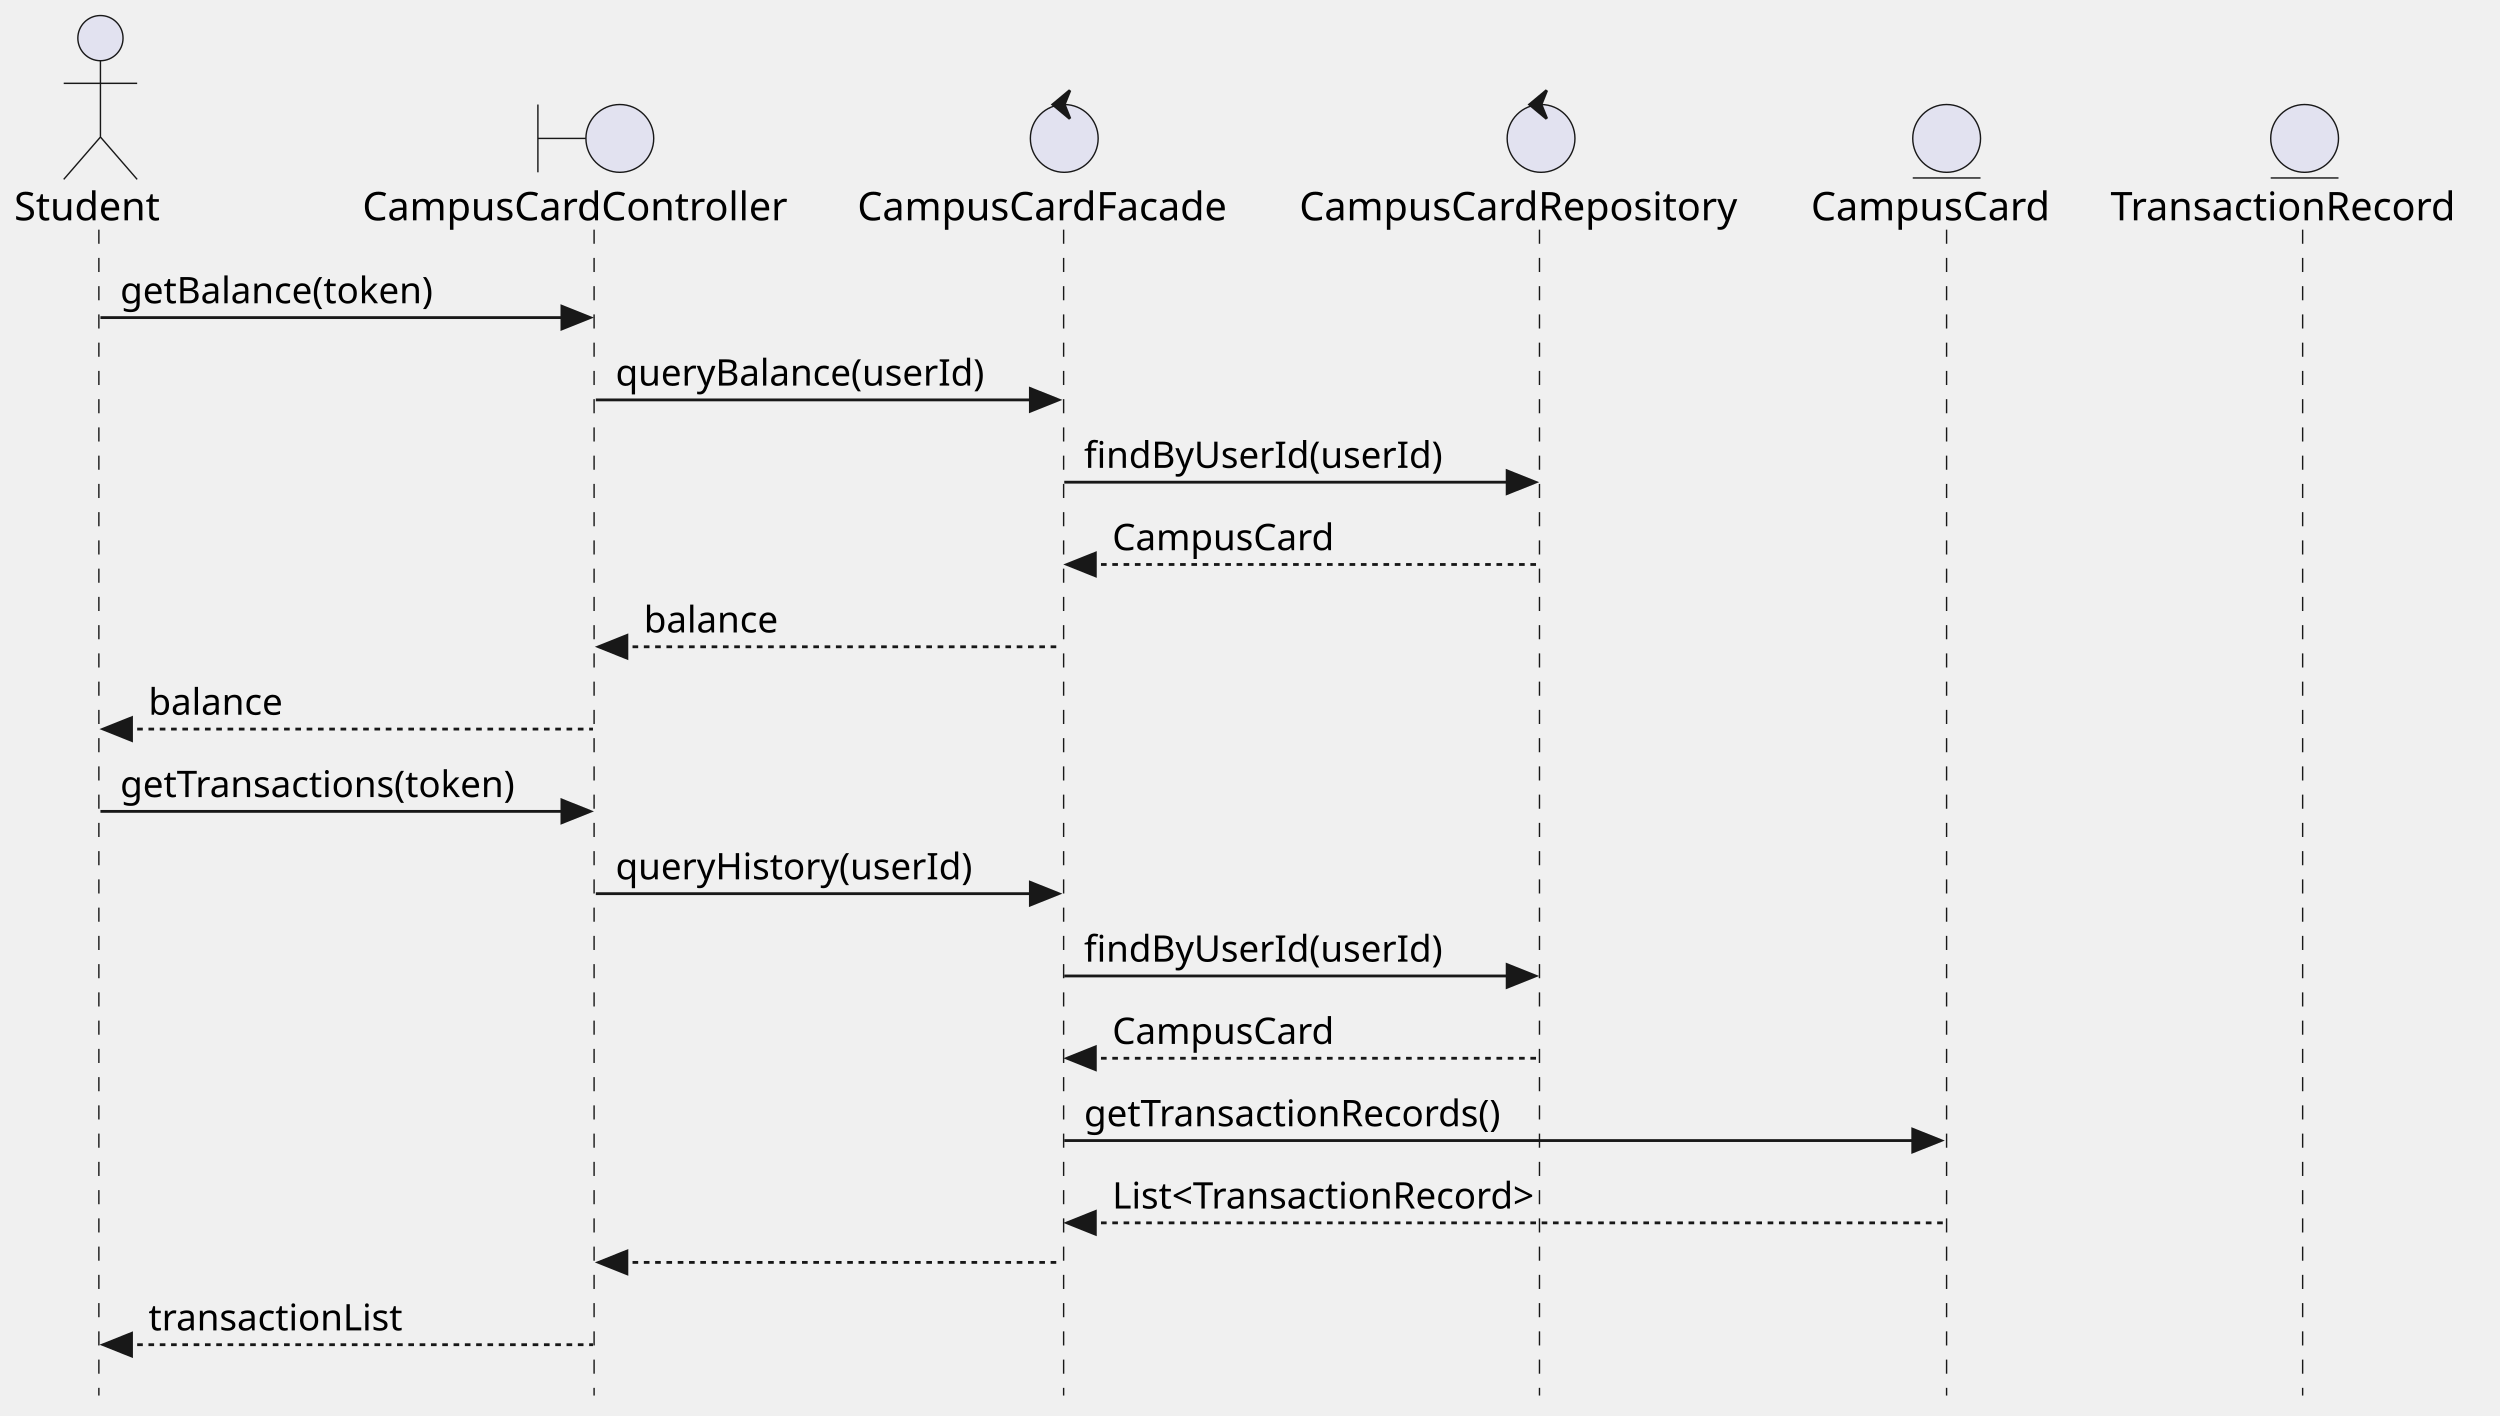
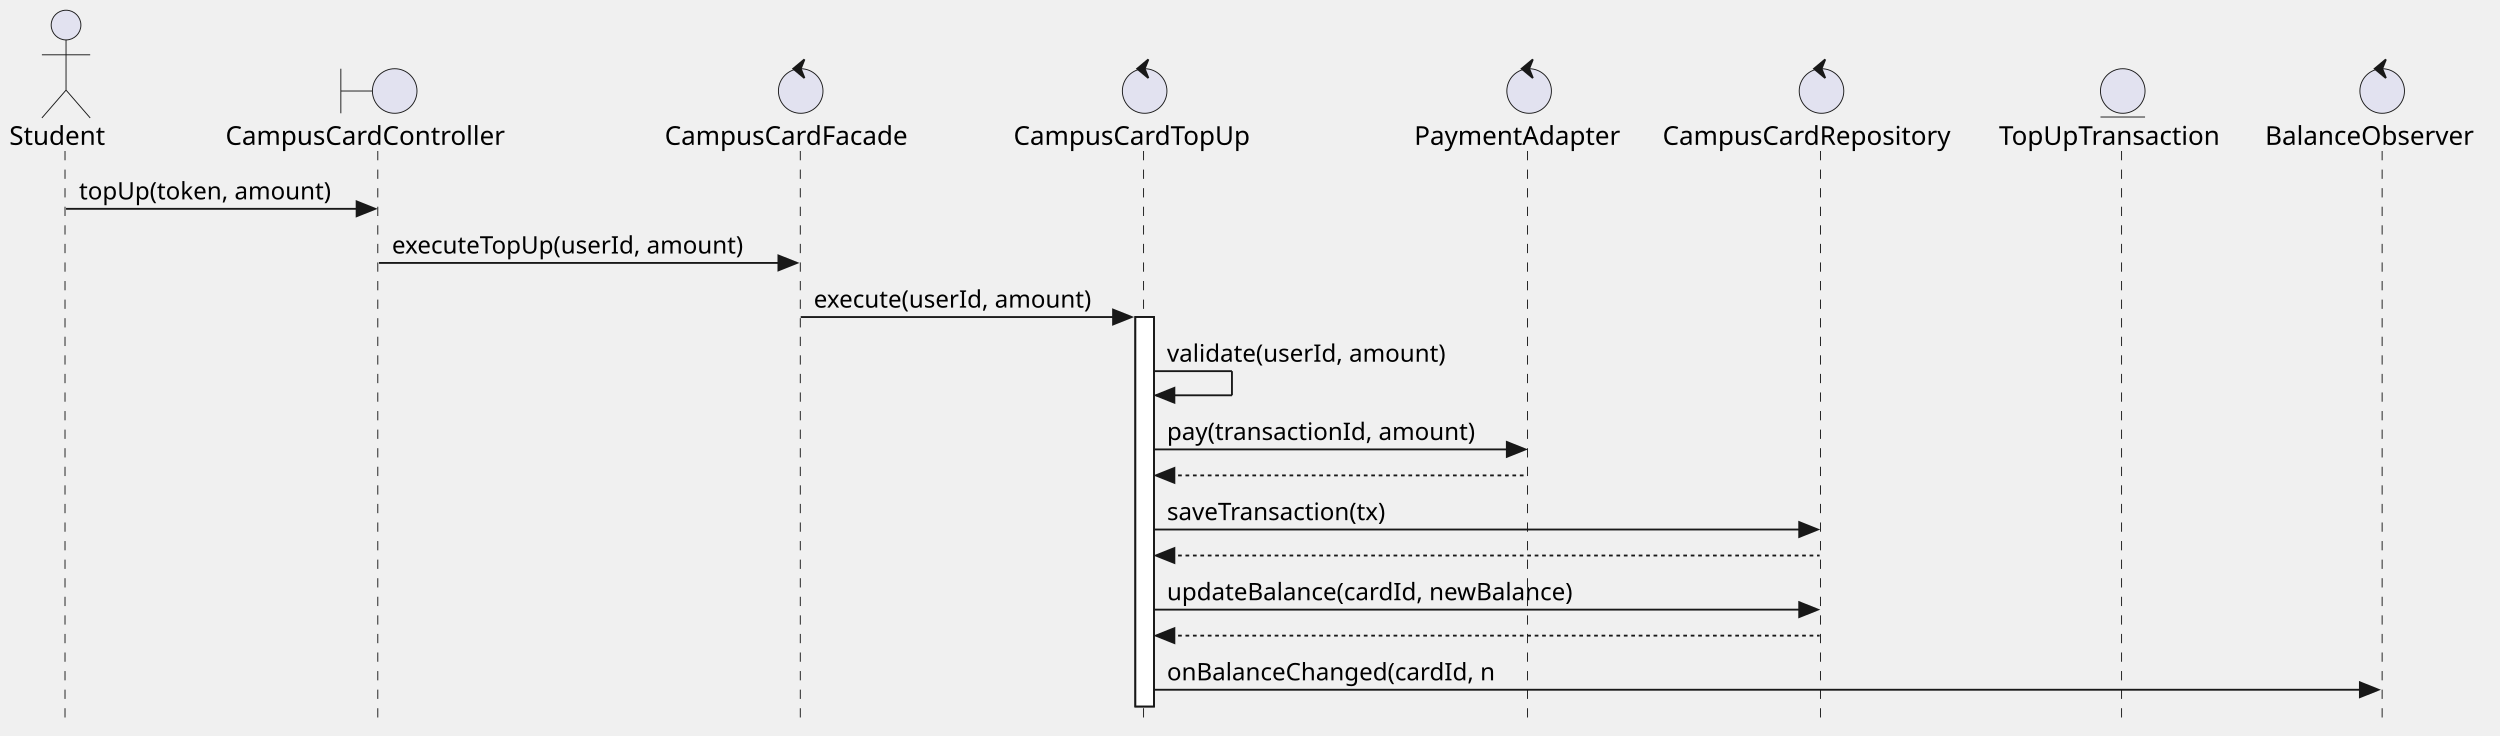
- <svg xmlns="http://www.w3.org/2000/svg" contentStyleType="text/css" data-diagram-type="SEQUENCE" height="501px" preserveAspectRatio="none" style="width:885px;height:501px;background:#FFFFFF;" version="1.1" viewBox="0 0 885 501" width="885px" zoomAndPan="magnify">
+ <svg xmlns="http://www.w3.org/2000/svg" contentStyleType="text/css" data-diagram-type="SEQUENCE" height="396px" preserveAspectRatio="none" style="width:1346px;height:396px;background:#FFFFFF;" version="1.1" viewBox="0 0 1346 396" width="1346px" zoomAndPan="magnify">
  <defs />
  <g>
    <g>
-       <rect fill="#000000" fill-opacity="0" height="412.727" width="8" x="31.556" y="81.297" />
-       <line style="stroke:#181818;stroke-width:0.5;stroke-dasharray:5,5;" x1="35" x2="35" y1="81.297" y2="494.023" />
+       <rect fill="#FFFFFF" height="209.664" style="stroke:#181818;stroke-width:1;" width="10" x="611.282" y="170.695" />
    </g>
    <g>
-       <rect fill="#000000" fill-opacity="0" height="412.727" width="8" x="206.916" y="81.297" />
-       <line style="stroke:#181818;stroke-width:0.5;stroke-dasharray:5,5;" x1="210.308" x2="210.308" y1="81.297" y2="494.023" />
+       <rect fill="#000000" fill-opacity="0" height="308.062" width="8" x="31.556" y="81.297" />
+       <line style="stroke:#181818;stroke-width:0.5;stroke-dasharray:5,5;" x1="35" x2="35" y1="81.297" y2="389.359" />
    </g>
    <g>
-       <rect fill="#000000" fill-opacity="0" height="412.727" width="8" x="372.749" y="81.297" />
-       <line style="stroke:#181818;stroke-width:0.5;stroke-dasharray:5,5;" x1="376.523" x2="376.523" y1="81.297" y2="494.023" />
+       <rect fill="#000000" fill-opacity="0" height="308.062" width="8" x="200.009" y="81.297" />
+       <line style="stroke:#181818;stroke-width:0.5;stroke-dasharray:5,5;" x1="203.401" x2="203.401" y1="81.297" y2="389.359" />
    </g>
    <g>
-       <rect fill="#000000" fill-opacity="0" height="412.727" width="8" x="541.532" y="81.297" />
-       <line style="stroke:#181818;stroke-width:0.5;stroke-dasharray:5,5;" x1="544.975" x2="544.975" y1="81.297" y2="494.023" />
+       <rect fill="#000000" fill-opacity="0" height="308.062" width="8" x="427.103" y="81.297" />
+       <line style="stroke:#181818;stroke-width:0.5;stroke-dasharray:5,5;" x1="430.877" x2="430.877" y1="81.297" y2="389.359" />
    </g>
    <g>
-       <rect fill="#000000" fill-opacity="0" height="412.727" width="8" x="685.111" y="81.297" />
-       <line style="stroke:#181818;stroke-width:0.5;stroke-dasharray:5,5;" x1="689.09" x2="689.09" y1="81.297" y2="494.023" />
+       <rect fill="#000000" fill-opacity="0" height="308.062" width="8" x="612.282" y="81.297" />
+       <line style="stroke:#181818;stroke-width:0.5;stroke-dasharray:5,5;" x1="615.692" x2="615.692" y1="81.297" y2="389.359" />
    </g>
    <g>
-       <rect fill="#000000" fill-opacity="0" height="412.727" width="8" x="811.83" y="81.297" />
-       <line style="stroke:#181818;stroke-width:0.5;stroke-dasharray:5,5;" x1="815.133" x2="815.133" y1="81.297" y2="494.023" />
+       <rect fill="#000000" fill-opacity="0" height="308.062" width="8" x="819.283" y="81.297" />
+       <line style="stroke:#181818;stroke-width:0.5;stroke-dasharray:5,5;" x1="822.429" x2="822.429" y1="81.297" y2="389.359" />
+     </g>
+     <g>
+       <rect fill="#000000" fill-opacity="0" height="308.062" width="8" x="976.695" y="81.297" />
+       <line style="stroke:#181818;stroke-width:0.5;stroke-dasharray:5,5;" x1="980.137" x2="980.137" y1="81.297" y2="389.359" />
+     </g>
+     <g>
+       <rect fill="#000000" fill-opacity="0" height="308.062" width="8" x="1138.895" y="81.297" />
+       <line style="stroke:#181818;stroke-width:0.5;stroke-dasharray:5,5;" x1="1142.252" x2="1142.252" y1="81.297" y2="389.359" />
+     </g>
+     <g>
+       <rect fill="#000000" fill-opacity="0" height="308.062" width="8" x="1278.567" y="81.297" />
+       <line style="stroke:#181818;stroke-width:0.5;stroke-dasharray:5,5;" x1="1282.538" x2="1282.538" y1="81.297" y2="389.359" />
    </g>
    <g class="participant participant-head" data-participant="Student">
      <text fill="#000000" font-family="sans-serif" font-size="14" lengthAdjust="spacing" textLength="55.111" x="5" y="77.995">Student</text>
      <ellipse cx="35.556" cy="13.5" fill="#E2E2F0" rx="8" ry="8" style="stroke:#181818;stroke-width:0.5;" />
      <path d="M35.556,21.5 L35.556,48.5 M22.556,29.5 L48.556,29.5 M35.556,48.5 L22.556,63.5 M35.556,48.5 L48.556,63.5" fill="none" style="stroke:#181818;stroke-width:0.5;" />
    </g>
    <g class="participant participant-head" data-participant="CampusCardController">
-       <text fill="#000000" font-family="sans-serif" font-size="14" lengthAdjust="spacing" textLength="159.216" x="128.308" y="77.995">CampusCardController</text>
-       <path d="M190.416,37 L190.416,61 M190.416,49 L207.416,49" fill="none" style="stroke:#181818;stroke-width:0.5;" />
-       <ellipse cx="219.416" cy="49" fill="#E2E2F0" rx="12" ry="12" style="stroke:#181818;stroke-width:0.5;" />
+       <text fill="#000000" font-family="sans-serif" font-size="14" lengthAdjust="spacing" textLength="159.216" x="121.401" y="77.995">CampusCardController</text>
+       <path d="M183.509,37 L183.509,61 M183.509,49 L200.509,49" fill="none" style="stroke:#181818;stroke-width:0.5;" />
+       <ellipse cx="212.509" cy="49" fill="#E2E2F0" rx="12" ry="12" style="stroke:#181818;stroke-width:0.5;" />
    </g>
    <g class="participant participant-head" data-participant="CampusCardFacade">
-       <text fill="#000000" font-family="sans-serif" font-size="14" lengthAdjust="spacing" textLength="140.451" x="303.523" y="77.995">CampusCardFacade</text>
-       <ellipse cx="376.749" cy="49" fill="#E2E2F0" rx="12" ry="12" style="stroke:#181818;stroke-width:0.5;" />
-       <polygon fill="#181818" points="372.749,37,378.749,32,376.749,37,378.749,42,372.749,37" style="stroke:#181818;stroke-width:1;" />
+       <text fill="#000000" font-family="sans-serif" font-size="14" lengthAdjust="spacing" textLength="140.451" x="357.877" y="77.995">CampusCardFacade</text>
+       <ellipse cx="431.103" cy="49" fill="#E2E2F0" rx="12" ry="12" style="stroke:#181818;stroke-width:0.5;" />
+       <polygon fill="#181818" points="427.103,37,433.103,32,431.103,37,433.103,42,427.103,37" style="stroke:#181818;stroke-width:1;" />
+     </g>
+     <g class="participant participant-head" data-participant="CampusCardTopUp">
+       <text fill="#000000" font-family="sans-serif" font-size="14" lengthAdjust="spacing" textLength="135.181" x="545.692" y="77.995">CampusCardTopUp</text>
+       <ellipse cx="616.282" cy="49" fill="#E2E2F0" rx="12" ry="12" style="stroke:#181818;stroke-width:0.5;" />
+       <polygon fill="#181818" points="612.282,37,618.282,32,616.282,37,618.282,42,612.282,37" style="stroke:#181818;stroke-width:1;" />
+     </g>
+     <g class="participant participant-head" data-participant="PaymentAdapter">
+       <text fill="#000000" font-family="sans-serif" font-size="14" lengthAdjust="spacing" textLength="117.708" x="761.429" y="77.995">PaymentAdapter</text>
+       <ellipse cx="823.283" cy="49" fill="#E2E2F0" rx="12" ry="12" style="stroke:#181818;stroke-width:0.5;" />
+       <polygon fill="#181818" points="819.283,37,825.283,32,823.283,37,825.283,42,819.283,37" style="stroke:#181818;stroke-width:1;" />
    </g>
    <g class="participant participant-head" data-participant="CampusCardRepository">
-       <text fill="#000000" font-family="sans-serif" font-size="14" lengthAdjust="spacing" textLength="165.115" x="459.975" y="77.995">CampusCardRepository</text>
-       <ellipse cx="545.532" cy="49" fill="#E2E2F0" rx="12" ry="12" style="stroke:#181818;stroke-width:0.5;" />
-       <polygon fill="#181818" points="541.532,37,547.532,32,545.532,37,547.532,42,541.532,37" style="stroke:#181818;stroke-width:1;" />
+       <text fill="#000000" font-family="sans-serif" font-size="14" lengthAdjust="spacing" textLength="165.115" x="895.137" y="77.995">CampusCardRepository</text>
+       <ellipse cx="980.695" cy="49" fill="#E2E2F0" rx="12" ry="12" style="stroke:#181818;stroke-width:0.5;" />
+       <polygon fill="#181818" points="976.695,37,982.695,32,980.695,37,982.695,42,976.695,37" style="stroke:#181818;stroke-width:1;" />
    </g>
-     <g class="participant participant-head" data-participant="CampusCard">
-       <text fill="#000000" font-family="sans-serif" font-size="14" lengthAdjust="spacing" textLength="90.043" x="641.09" y="77.995">CampusCard</text>
-       <ellipse cx="689.111" cy="49" fill="#E2E2F0" rx="12" ry="12" style="stroke:#181818;stroke-width:0.5;" />
-       <line style="stroke:#181818;stroke-width:0.5;" x1="677.111" x2="701.111" y1="63" y2="63" />
+     <g class="participant participant-head" data-participant="TopUpTransaction">
+       <text fill="#000000" font-family="sans-serif" font-size="14" lengthAdjust="spacing" textLength="127.285" x="1076.252" y="77.995">TopUpTransaction</text>
+       <ellipse cx="1142.895" cy="49" fill="#E2E2F0" rx="12" ry="12" style="stroke:#181818;stroke-width:0.5;" />
+       <line style="stroke:#181818;stroke-width:0.5;" x1="1130.895" x2="1154.895" y1="63" y2="63" />
    </g>
-     <g class="participant participant-head" data-participant="TransactionRecord">
-       <text fill="#000000" font-family="sans-serif" font-size="14" lengthAdjust="spacing" textLength="131.394" x="747.133" y="77.995">TransactionRecord</text>
-       <ellipse cx="815.83" cy="49" fill="#E2E2F0" rx="12" ry="12" style="stroke:#181818;stroke-width:0.5;" />
-       <line style="stroke:#181818;stroke-width:0.5;" x1="803.83" x2="827.83" y1="63" y2="63" />
+     <g class="participant participant-head" data-participant="BalanceObserver">
+       <text fill="#000000" font-family="sans-serif" font-size="14" lengthAdjust="spacing" textLength="120.06" x="1219.538" y="77.995">BalanceObserver</text>
+       <ellipse cx="1282.567" cy="49" fill="#E2E2F0" rx="12" ry="12" style="stroke:#181818;stroke-width:0.5;" />
+       <polygon fill="#181818" points="1278.567,37,1284.567,32,1282.567,37,1284.567,42,1278.567,37" style="stroke:#181818;stroke-width:1;" />
+     </g>
+     <g>
+       <rect fill="#FFFFFF" height="209.664" style="stroke:#181818;stroke-width:1;" width="10" x="611.282" y="170.695" />
    </g>
    <g class="message" data-participant-1="Student" data-participant-2="CampusCardController">
-       <polygon fill="#181818" points="198.916,108.43,208.916,112.43,198.916,116.43" style="stroke:#181818;stroke-width:1;" />
-       <line style="stroke:#181818;stroke-width:1;" x1="35.556" x2="204.916" y1="112.43" y2="112.43" />
-       <text fill="#000000" font-family="sans-serif" font-size="13" lengthAdjust="spacing" textLength="120.155" x="42.556" y="107.364">getBalance(token)</text>
+       <polygon fill="#181818" points="192.009,108.43,202.009,112.43,192.009,116.43" style="stroke:#181818;stroke-width:1;" />
+       <line style="stroke:#181818;stroke-width:1;" x1="35.556" x2="198.009" y1="112.43" y2="112.43" />
+       <text fill="#000000" font-family="sans-serif" font-size="13" lengthAdjust="spacing" textLength="144.454" x="42.556" y="107.364">topUp(token, amount)</text>
    </g>
    <g class="message" data-participant-1="CampusCardController" data-participant-2="CampusCardFacade">
-       <polygon fill="#181818" points="364.749,137.562,374.749,141.562,364.749,145.562" style="stroke:#181818;stroke-width:1;" />
-       <line style="stroke:#181818;stroke-width:1;" x1="210.916" x2="370.749" y1="141.562" y2="141.562" />
-       <text fill="#000000" font-family="sans-serif" font-size="13" lengthAdjust="spacing" textLength="139.959" x="217.916" y="136.497">queryBalance(userId)</text>
+       <polygon fill="#181818" points="419.103,137.562,429.103,141.562,419.103,145.562" style="stroke:#181818;stroke-width:1;" />
+       <line style="stroke:#181818;stroke-width:1;" x1="204.009" x2="425.103" y1="141.562" y2="141.562" />
+       <text fill="#000000" font-family="sans-serif" font-size="13" lengthAdjust="spacing" textLength="203.093" x="211.009" y="136.497">executeTopUp(userId, amount)</text>
    </g>
-     <g class="message" data-participant-1="CampusCardFacade" data-participant-2="CampusCardRepository">
-       <polygon fill="#181818" points="533.532,166.695,543.532,170.695,533.532,174.695" style="stroke:#181818;stroke-width:1;" />
-       <line style="stroke:#181818;stroke-width:1;" x1="376.749" x2="539.532" y1="170.695" y2="170.695" />
-       <text fill="#000000" font-family="sans-serif" font-size="13" lengthAdjust="spacing" textLength="133.593" x="383.749" y="165.629">findByUserId(userId)</text>
+     <g class="message" data-participant-1="CampusCardFacade" data-participant-2="CampusCardTopUp">
+       <polygon fill="#181818" points="599.282,166.695,609.282,170.695,599.282,174.695" style="stroke:#181818;stroke-width:1;" />
+       <line style="stroke:#181818;stroke-width:1;" x1="431.103" x2="605.282" y1="170.695" y2="170.695" />
+       <text fill="#000000" font-family="sans-serif" font-size="13" lengthAdjust="spacing" textLength="161.18" x="438.103" y="165.629">execute(userId, amount)</text>
    </g>
-     <g class="message" data-participant-1="CampusCardRepository" data-participant-2="CampusCardFacade">
-       <polygon fill="#181818" points="387.749,195.828,377.749,199.828,387.749,203.828" style="stroke:#181818;stroke-width:1;" />
-       <line style="stroke:#181818;stroke-width:1;stroke-dasharray:2,2;" x1="381.749" x2="544.532" y1="199.828" y2="199.828" />
-       <text fill="#000000" font-family="sans-serif" font-size="13" lengthAdjust="spacing" textLength="83.611" x="393.749" y="194.762">CampusCard</text>
+     <g class="message" data-participant-1="CampusCardTopUp" data-participant-2="CampusCardTopUp">
+       <line style="stroke:#181818;stroke-width:1;" x1="621.282" x2="663.282" y1="199.828" y2="199.828" />
+       <line style="stroke:#181818;stroke-width:1;" x1="663.282" x2="663.282" y1="199.828" y2="212.828" />
+       <line style="stroke:#181818;stroke-width:1;" x1="622.282" x2="663.282" y1="212.828" y2="212.828" />
+       <polygon fill="#181818" points="632.282,208.828,622.282,212.828,632.282,216.828" style="stroke:#181818;stroke-width:1;" />
+       <text fill="#000000" font-family="sans-serif" font-size="13" lengthAdjust="spacing" textLength="161.205" x="628.282" y="194.762">validate(userId, amount)</text>
    </g>
-     <g class="message" data-participant-1="CampusCardFacade" data-participant-2="CampusCardController">
-       <polygon fill="#181818" points="221.916,224.961,211.916,228.961,221.916,232.961" style="stroke:#181818;stroke-width:1;" />
-       <line style="stroke:#181818;stroke-width:1;stroke-dasharray:2,2;" x1="215.916" x2="375.749" y1="228.961" y2="228.961" />
-       <text fill="#000000" font-family="sans-serif" font-size="13" lengthAdjust="spacing" textLength="51.181" x="227.916" y="223.895">balance</text>
+     <g class="message" data-participant-1="CampusCardTopUp" data-participant-2="PaymentAdapter">
+       <polygon fill="#181818" points="811.283,237.961,821.283,241.961,811.283,245.961" style="stroke:#181818;stroke-width:1;" />
+       <line style="stroke:#181818;stroke-width:1;" x1="621.282" x2="817.283" y1="241.961" y2="241.961" />
+       <text fill="#000000" font-family="sans-serif" font-size="13" lengthAdjust="spacing" textLength="178.001" x="628.282" y="236.895">pay(transactionId, amount)</text>
    </g>
-     <g class="message" data-participant-1="CampusCardController" data-participant-2="Student">
-       <polygon fill="#181818" points="46.556,254.094,36.556,258.094,46.556,262.094" style="stroke:#181818;stroke-width:1;" />
-       <line style="stroke:#181818;stroke-width:1;stroke-dasharray:2,2;" x1="40.556" x2="209.916" y1="258.094" y2="258.094" />
-       <text fill="#000000" font-family="sans-serif" font-size="13" lengthAdjust="spacing" textLength="51.181" x="52.556" y="253.028">balance</text>
+     <g class="message" data-participant-1="PaymentAdapter" data-participant-2="CampusCardTopUp">
+       <polygon fill="#181818" points="632.282,251.961,622.282,255.961,632.282,259.961" style="stroke:#181818;stroke-width:1;" />
+       <line style="stroke:#181818;stroke-width:1;stroke-dasharray:2,2;" x1="626.282" x2="822.283" y1="255.961" y2="255.961" />
    </g>
-     <g class="message" data-participant-1="Student" data-participant-2="CampusCardController">
-       <polygon fill="#181818" points="198.916,283.227,208.916,287.227,198.916,291.227" style="stroke:#181818;stroke-width:1;" />
-       <line style="stroke:#181818;stroke-width:1;" x1="35.556" x2="204.916" y1="287.227" y2="287.227" />
-       <text fill="#000000" font-family="sans-serif" font-size="13" lengthAdjust="spacing" textLength="151.36" x="42.556" y="282.161">getTransactions(token)</text>
+     <g class="message" data-participant-1="CampusCardTopUp" data-participant-2="CampusCardRepository">
+       <polygon fill="#181818" points="968.695,281.094,978.695,285.094,968.695,289.094" style="stroke:#181818;stroke-width:1;" />
+       <line style="stroke:#181818;stroke-width:1;" x1="621.282" x2="974.695" y1="285.094" y2="285.094" />
+       <text fill="#000000" font-family="sans-serif" font-size="13" lengthAdjust="spacing" textLength="129.644" x="628.282" y="280.028">saveTransaction(tx)</text>
    </g>
-     <g class="message" data-participant-1="CampusCardController" data-participant-2="CampusCardFacade">
-       <polygon fill="#181818" points="364.749,312.359,374.749,316.359,364.749,320.359" style="stroke:#181818;stroke-width:1;" />
-       <line style="stroke:#181818;stroke-width:1;" x1="210.916" x2="370.749" y1="316.359" y2="316.359" />
-       <text fill="#000000" font-family="sans-serif" font-size="13" lengthAdjust="spacing" textLength="134.361" x="217.916" y="311.293">queryHistory(userId)</text>
+     <g class="message" data-participant-1="CampusCardRepository" data-participant-2="CampusCardTopUp">
+       <polygon fill="#181818" points="632.282,295.094,622.282,299.094,632.282,303.094" style="stroke:#181818;stroke-width:1;" />
+       <line style="stroke:#181818;stroke-width:1;stroke-dasharray:2,2;" x1="626.282" x2="979.695" y1="299.094" y2="299.094" />
    </g>
-     <g class="message" data-participant-1="CampusCardFacade" data-participant-2="CampusCardRepository">
-       <polygon fill="#181818" points="533.532,341.492,543.532,345.492,533.532,349.492" style="stroke:#181818;stroke-width:1;" />
-       <line style="stroke:#181818;stroke-width:1;" x1="376.749" x2="539.532" y1="345.492" y2="345.492" />
-       <text fill="#000000" font-family="sans-serif" font-size="13" lengthAdjust="spacing" textLength="133.593" x="383.749" y="340.426">findByUserId(userId)</text>
+     <g class="message" data-participant-1="CampusCardTopUp" data-participant-2="CampusCardRepository">
+       <polygon fill="#181818" points="968.695,324.227,978.695,328.227,968.695,332.227" style="stroke:#181818;stroke-width:1;" />
+       <line style="stroke:#181818;stroke-width:1;" x1="621.282" x2="974.695" y1="328.227" y2="328.227" />
+       <text fill="#000000" font-family="sans-serif" font-size="13" lengthAdjust="spacing" textLength="235.574" x="628.282" y="323.161">updateBalance(cardId, newBalance)</text>
    </g>
-     <g class="message" data-participant-1="CampusCardRepository" data-participant-2="CampusCardFacade">
-       <polygon fill="#181818" points="387.749,370.625,377.749,374.625,387.749,378.625" style="stroke:#181818;stroke-width:1;" />
-       <line style="stroke:#181818;stroke-width:1;stroke-dasharray:2,2;" x1="381.749" x2="544.532" y1="374.625" y2="374.625" />
-       <text fill="#000000" font-family="sans-serif" font-size="13" lengthAdjust="spacing" textLength="83.611" x="393.749" y="369.559">CampusCard</text>
+     <g class="message" data-participant-1="CampusCardRepository" data-participant-2="CampusCardTopUp">
+       <polygon fill="#181818" points="632.282,338.227,622.282,342.227,632.282,346.227" style="stroke:#181818;stroke-width:1;" />
+       <line style="stroke:#181818;stroke-width:1;stroke-dasharray:2,2;" x1="626.282" x2="979.695" y1="342.227" y2="342.227" />
    </g>
-     <g class="message" data-participant-1="CampusCardFacade" data-participant-2="CampusCard">
-       <polygon fill="#181818" points="677.111,399.758,687.111,403.758,677.111,407.758" style="stroke:#181818;stroke-width:1;" />
-       <line style="stroke:#181818;stroke-width:1;" x1="376.749" x2="683.111" y1="403.758" y2="403.758" />
-       <text fill="#000000" font-family="sans-serif" font-size="13" lengthAdjust="spacing" textLength="160.272" x="383.749" y="398.692">getTransactionRecords()</text>
-     </g>
-     <g class="message" data-participant-1="CampusCard" data-participant-2="CampusCardFacade">
-       <polygon fill="#181818" points="387.749,428.891,377.749,432.891,387.749,436.891" style="stroke:#181818;stroke-width:1;" />
-       <line style="stroke:#181818;stroke-width:1;stroke-dasharray:2,2;" x1="381.749" x2="688.111" y1="432.891" y2="432.891" />
-       <text fill="#000000" font-family="sans-serif" font-size="13" lengthAdjust="spacing" textLength="166.518" x="393.749" y="427.825">List&lt;TransactionRecord&gt;</text>
-     </g>
-     <g class="message" data-participant-1="CampusCardFacade" data-participant-2="CampusCardController">
-       <polygon fill="#181818" points="221.916,442.891,211.916,446.891,221.916,450.891" style="stroke:#181818;stroke-width:1;" />
-       <line style="stroke:#181818;stroke-width:1;stroke-dasharray:2,2;" x1="215.916" x2="375.749" y1="446.891" y2="446.891" />
-     </g>
-     <g class="message" data-participant-1="CampusCardController" data-participant-2="Student">
-       <polygon fill="#181818" points="46.556,472.023,36.556,476.023,46.556,480.023" style="stroke:#181818;stroke-width:1;" />
-       <line style="stroke:#181818;stroke-width:1;stroke-dasharray:2,2;" x1="40.556" x2="209.916" y1="476.023" y2="476.023" />
-       <text fill="#000000" font-family="sans-serif" font-size="13" lengthAdjust="spacing" textLength="96.161" x="52.556" y="470.957">transactionList</text>
+     <g class="message" data-participant-1="CampusCardTopUp" data-participant-2="BalanceObserver">
+       <polygon fill="#181818" points="1270.567,367.359,1280.567,371.359,1270.567,375.359" style="stroke:#181818;stroke-width:1;" />
+       <line style="stroke:#181818;stroke-width:1;" x1="621.282" x2="1276.567" y1="371.359" y2="371.359" />
+       <text fill="#000000" font-family="sans-serif" font-size="13" lengthAdjust="spacing" textLength="188.436" x="628.282" y="366.293">onBalanceChanged(cardId, n</text>
    </g>
  </g>
</svg>
